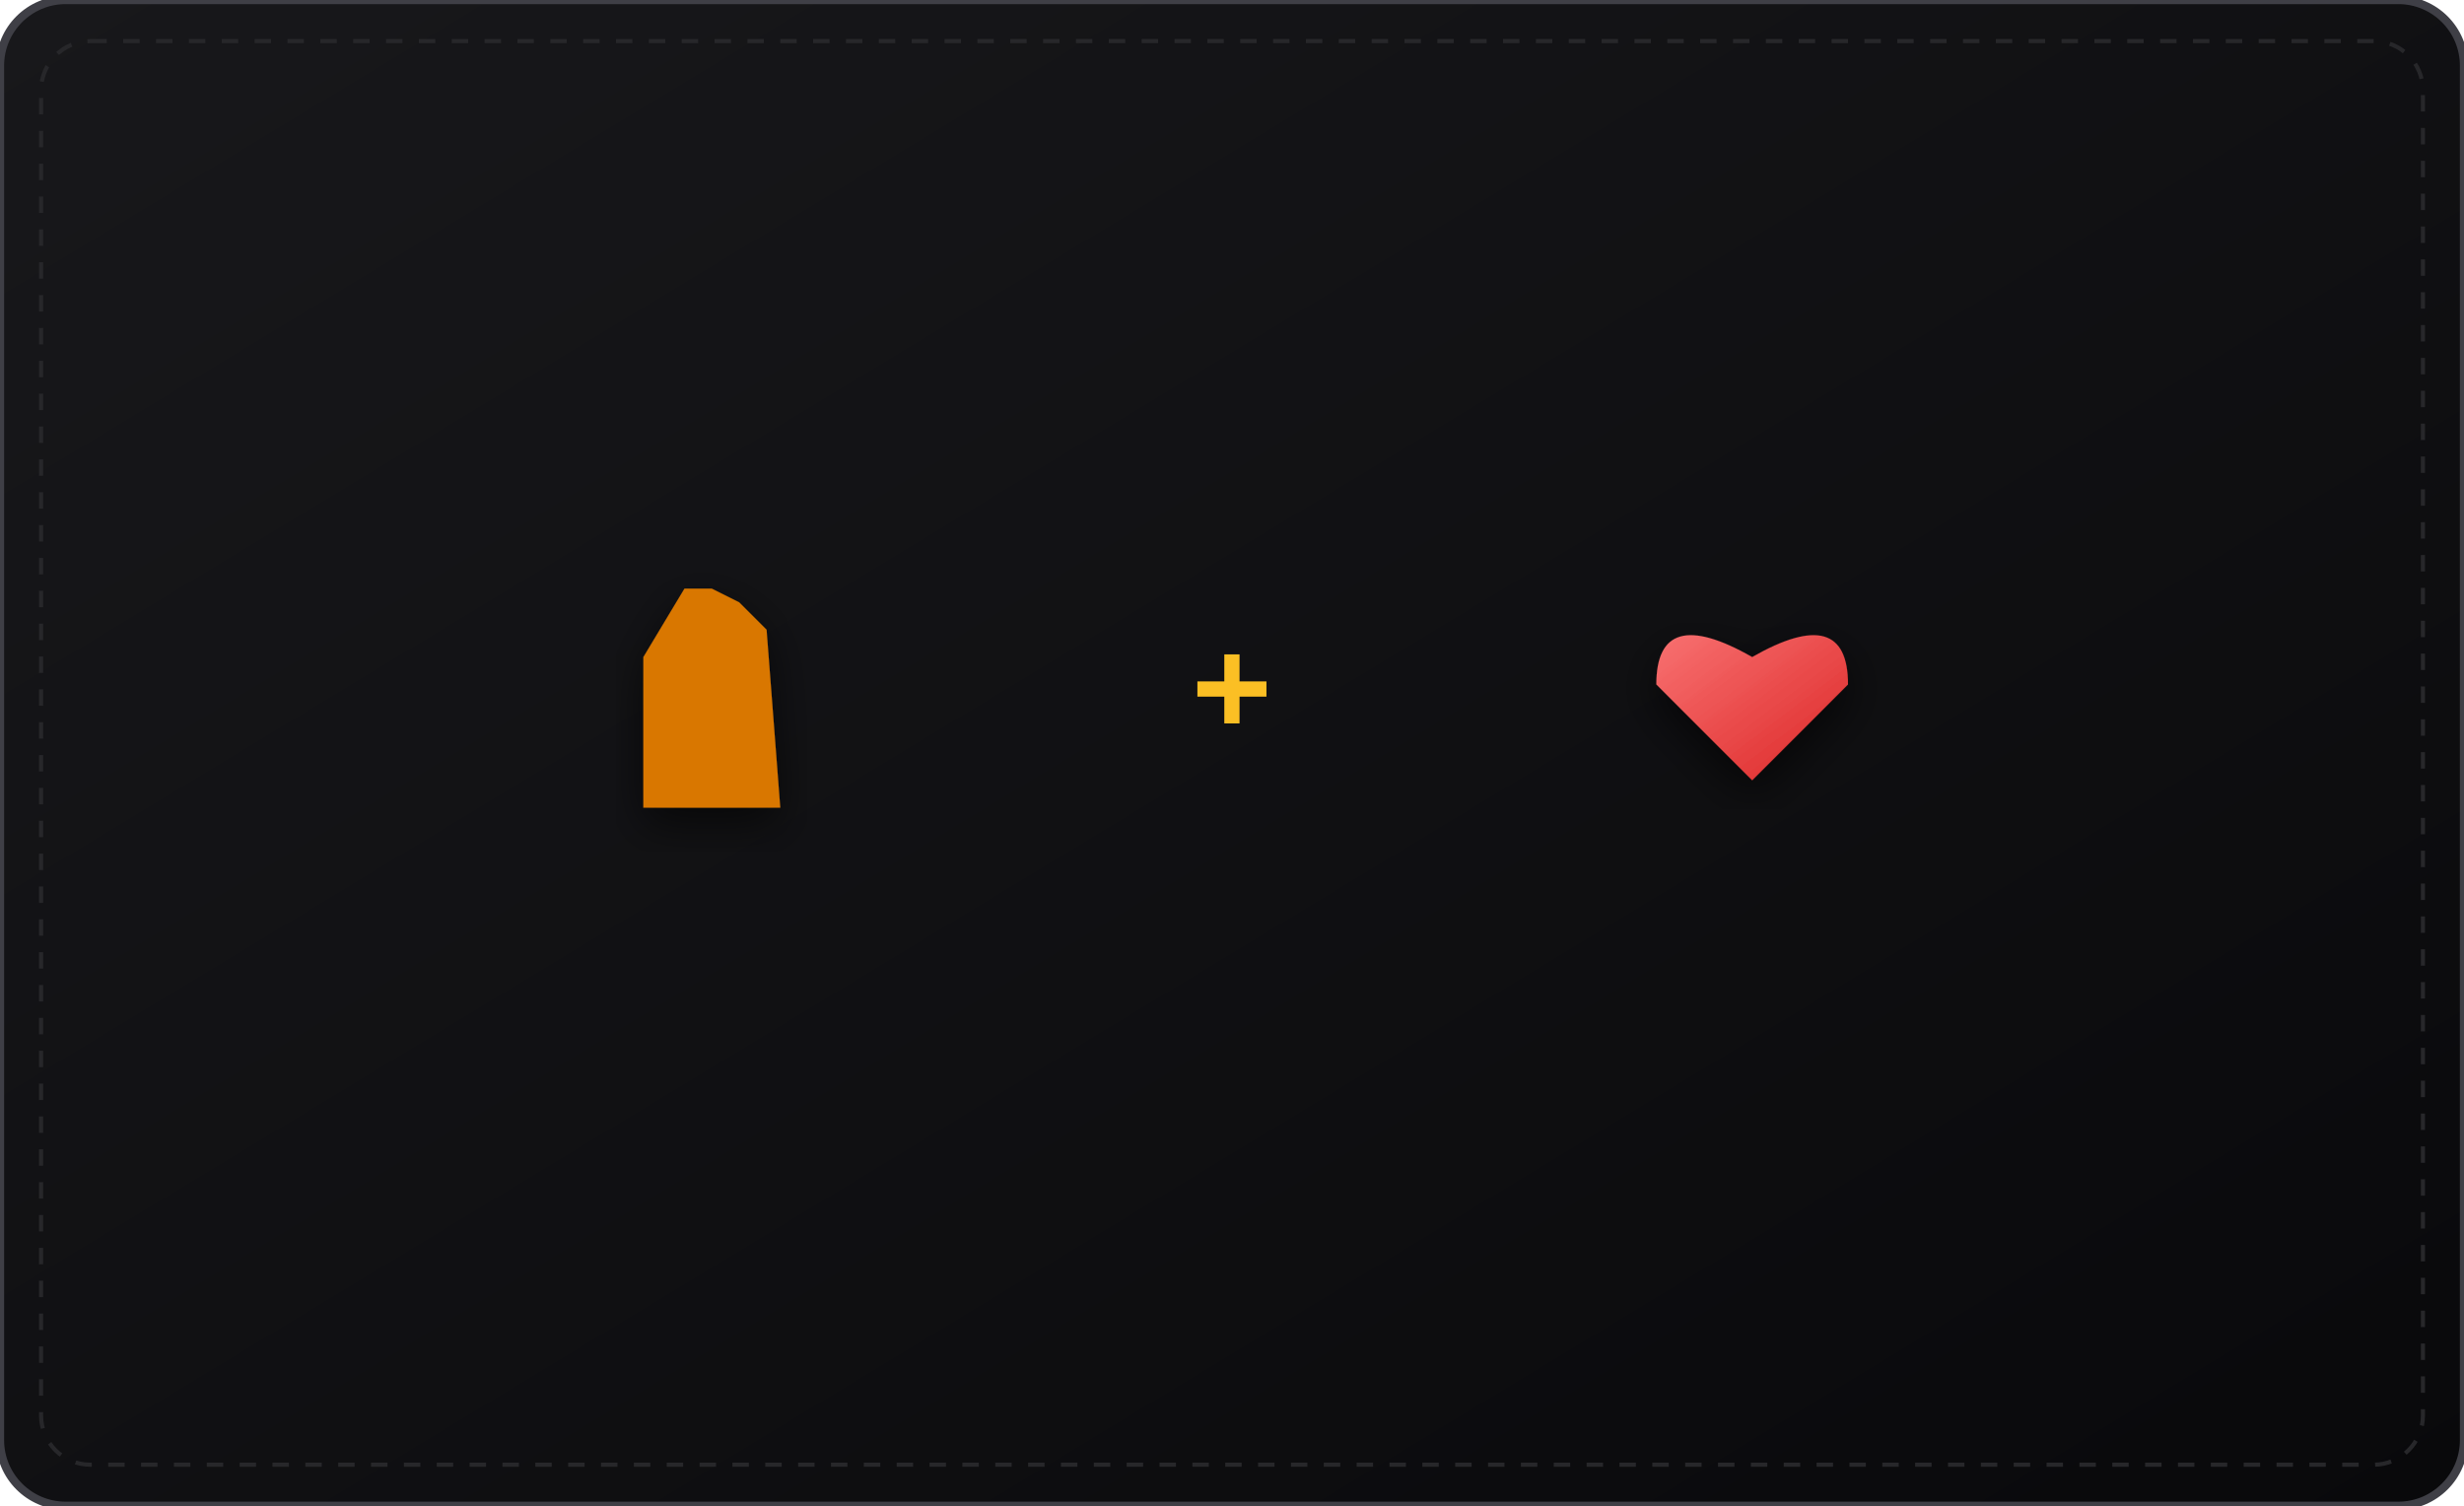
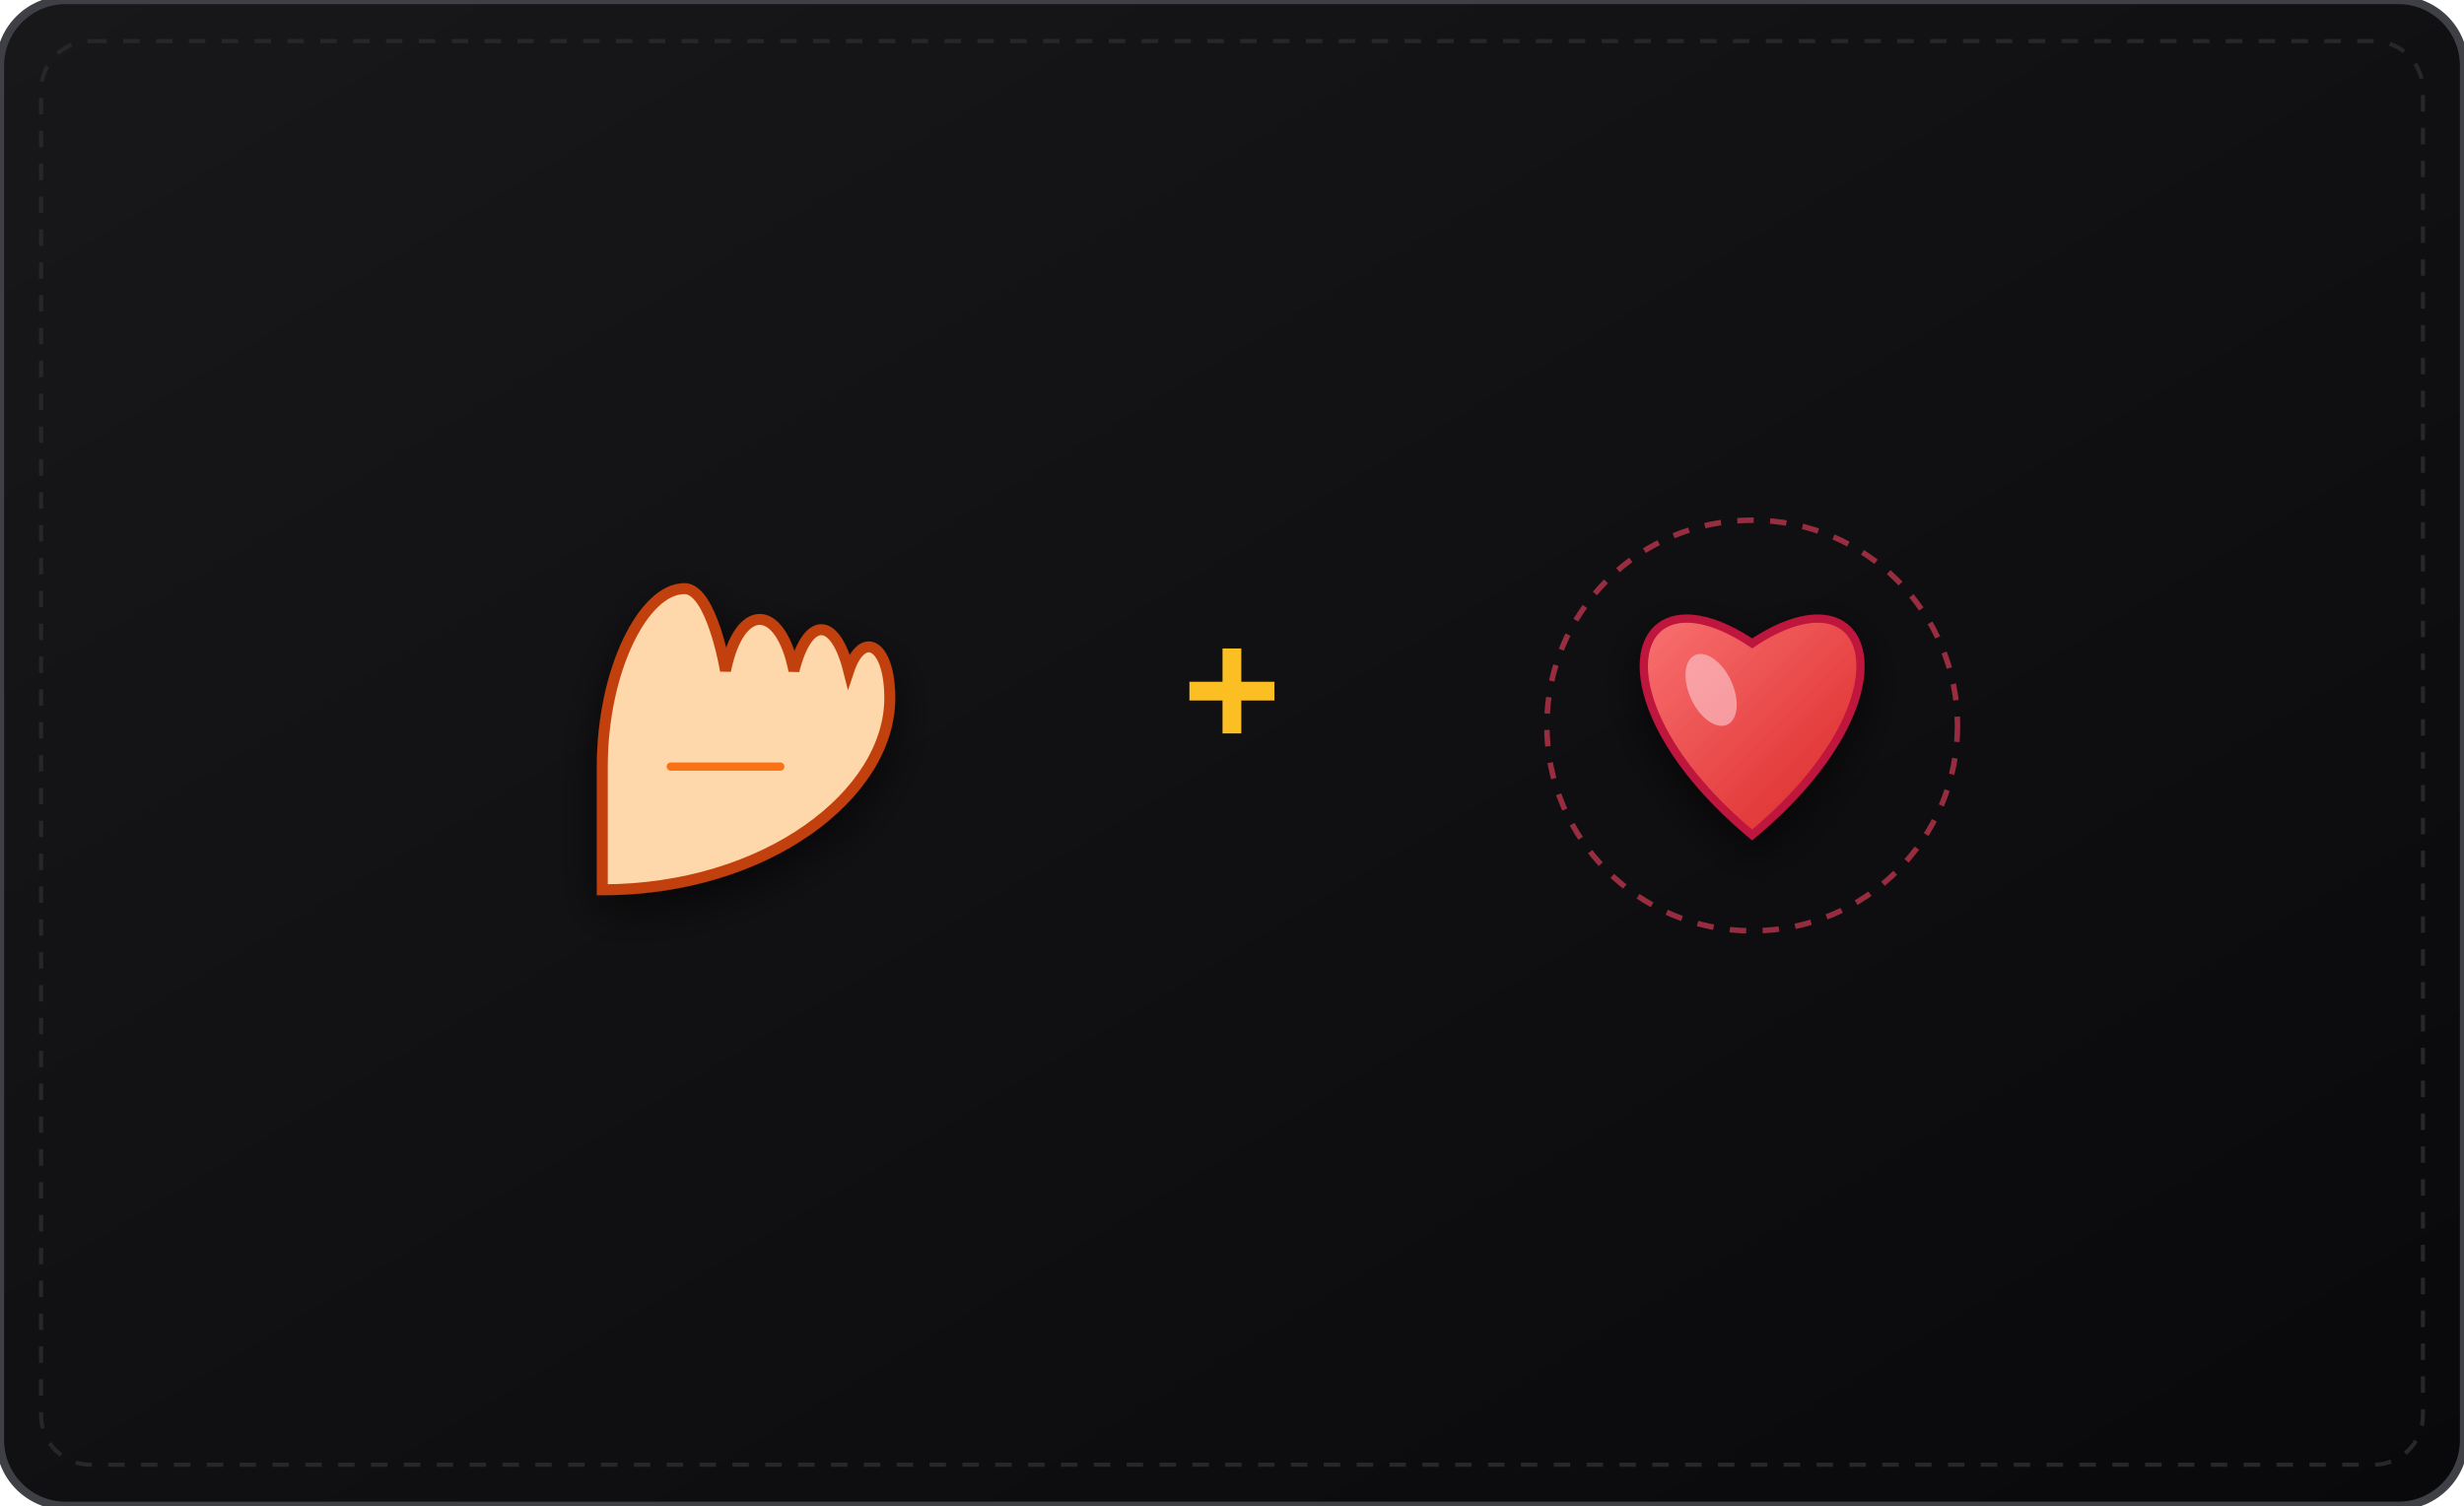
<svg xmlns="http://www.w3.org/2000/svg" viewBox="0 0 900 550" width="100%" height="100%" class="rebus-svg">
  <defs>
    <linearGradient id="bgGrad" x1="0%" y1="0%" x2="100%" y2="100%">
      <stop offset="0%" stop-color="#18181b" />
      <stop offset="100%" stop-color="#09090b" />
    </linearGradient>
    <linearGradient id="cardGrad" x1="0%" y1="0%" x2="0%" y2="100%">
      <stop offset="0%" stop-color="#27272a" />
      <stop offset="100%" stop-color="#18181b" />
    </linearGradient>
    <linearGradient id="goldGrad" x1="0%" y1="0%" x2="100%" y2="100%">
      <stop offset="0%" stop-color="#fbbf24" />
      <stop offset="100%" stop-color="#d97706" />
    </linearGradient>
    <linearGradient id="blueGrad" x1="0%" y1="0%" x2="100%" y2="100%">
      <stop offset="0%" stop-color="#60a5fa" />
      <stop offset="100%" stop-color="#2563eb" />
+     </linearGradient>
+     <linearGradient id="cyanGrad" x1="0%" y1="0%" x2="100%" y2="100%">
+       <stop offset="0%" stop-color="#38bdf8" />
+       <stop offset="100%" stop-color="#0284c7" />
    </linearGradient>
    <linearGradient id="redGrad" x1="0%" y1="0%" x2="100%" y2="100%">
      <stop offset="0%" stop-color="#f87171" />
      <stop offset="100%" stop-color="#dc2626" />
    </linearGradient>
    <linearGradient id="greenGrad" x1="0%" y1="0%" x2="100%" y2="100%">
      <stop offset="0%" stop-color="#34d399" />
      <stop offset="100%" stop-color="#059669" />
    </linearGradient>
    <linearGradient id="purpleGrad" x1="0%" y1="0%" x2="100%" y2="100%">
      <stop offset="0%" stop-color="#c084fc" />
      <stop offset="100%" stop-color="#7e22ce" />
    </linearGradient>
    <filter id="shadow" x="-20%" y="-20%" width="140%" height="140%">
      <feDropShadow dx="0" dy="6" stdDeviation="8" flood-color="#000" flood-opacity="0.6" />
    </filter>
  </defs>
  <rect width="900" height="550" rx="24" fill="url(#bgGrad)" stroke="#3f3f46" stroke-width="3" />
  <rect x="15" y="15" width="870" height="520" rx="18" fill="none" stroke="#27272a" stroke-width="1.5" stroke-dasharray="6 6" />
-   <g transform="translate(640, 250)" filter="url(#shadow)">
-     <path d="M0,35 L-35,0 Q-35,-30 0,-10 Q35,-30 35,0 Z" fill="url(#redGrad)" />
+   <g transform="translate(640, 260)" filter="url(#shadow)">
+     <circle cx="0" cy="5" r="75" fill="none" stroke="#f43f5e" stroke-width="2" stroke-dasharray="6 6" opacity="0.6" />
+     <path d="M0,45 C-60,-5 -45,-55 0,-25 C45,-55 60,-5 0,45 Z" fill="url(#redGrad)" stroke="#be123c" stroke-width="3" />
+     <ellipse cx="-15" cy="-8" rx="8" ry="14" fill="#fecdd3" opacity="0.6" transform="rotate(-25 -15 -8)" />
  </g>
-   <text x="450" y="270" font-family="system-ui, sans-serif" font-size="52" font-weight="900" fill="#fbbf24" text-anchor="middle">+</text>
-   <g transform="translate(260, 250)" filter="url(#shadow)">
-     <path d="M-25,45 L-25,-10 L-10,-35 L0,-35 L10,-30 L20,-20 L25,45 Z" fill="#d97706" />
+   <text x="450" y="275" font-family="system-ui, sans-serif" font-size="64" font-weight="900" fill="#fbbf24" text-anchor="middle">+</text>
+   <g transform="translate(260, 260)" filter="url(#shadow)">
+     <path d="M-40,65 L-40,20 C-40,-15 -25,-45 -10,-45 C0,-45 5,-15 5,-15 C10,-40 25,-40 30,-15 C35,-35 45,-35 50,-15 C55,-30 65,-25 65,-5 C65,30 20,65 -40,65 Z" fill="#fed7aa" stroke="#c2410c" stroke-width="4" />
+     <line x1="-15" y1="20" x2="25" y2="20" stroke="#f97316" stroke-width="3" stroke-linecap="round" />
  </g>
</svg>
